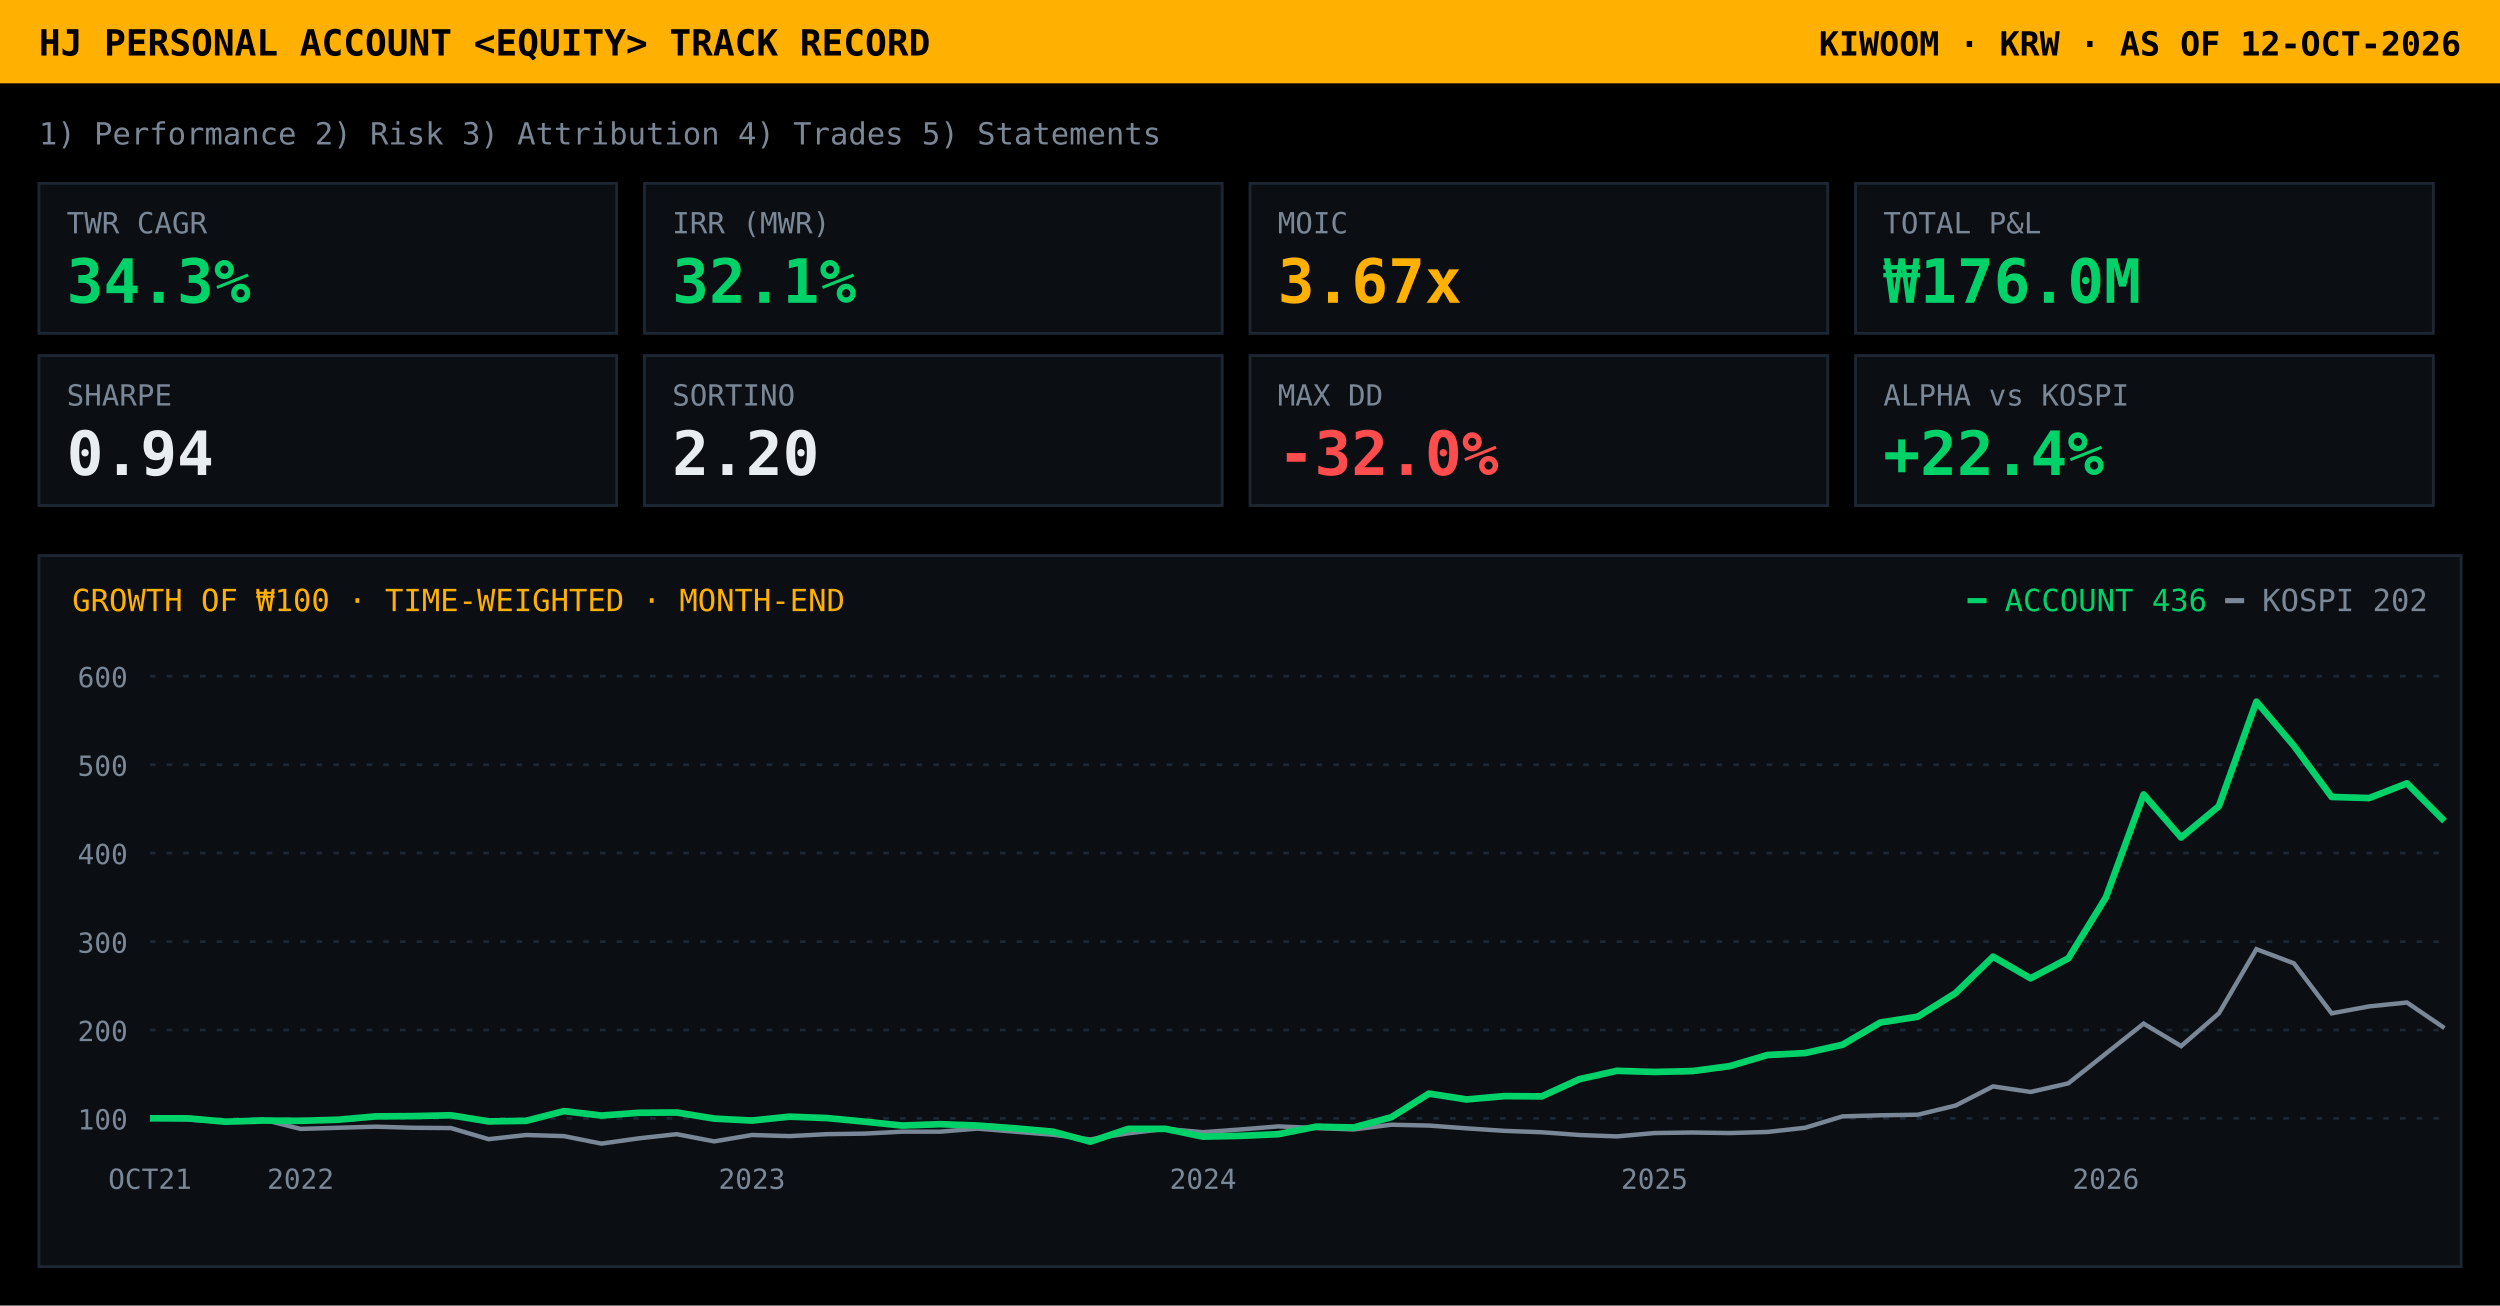
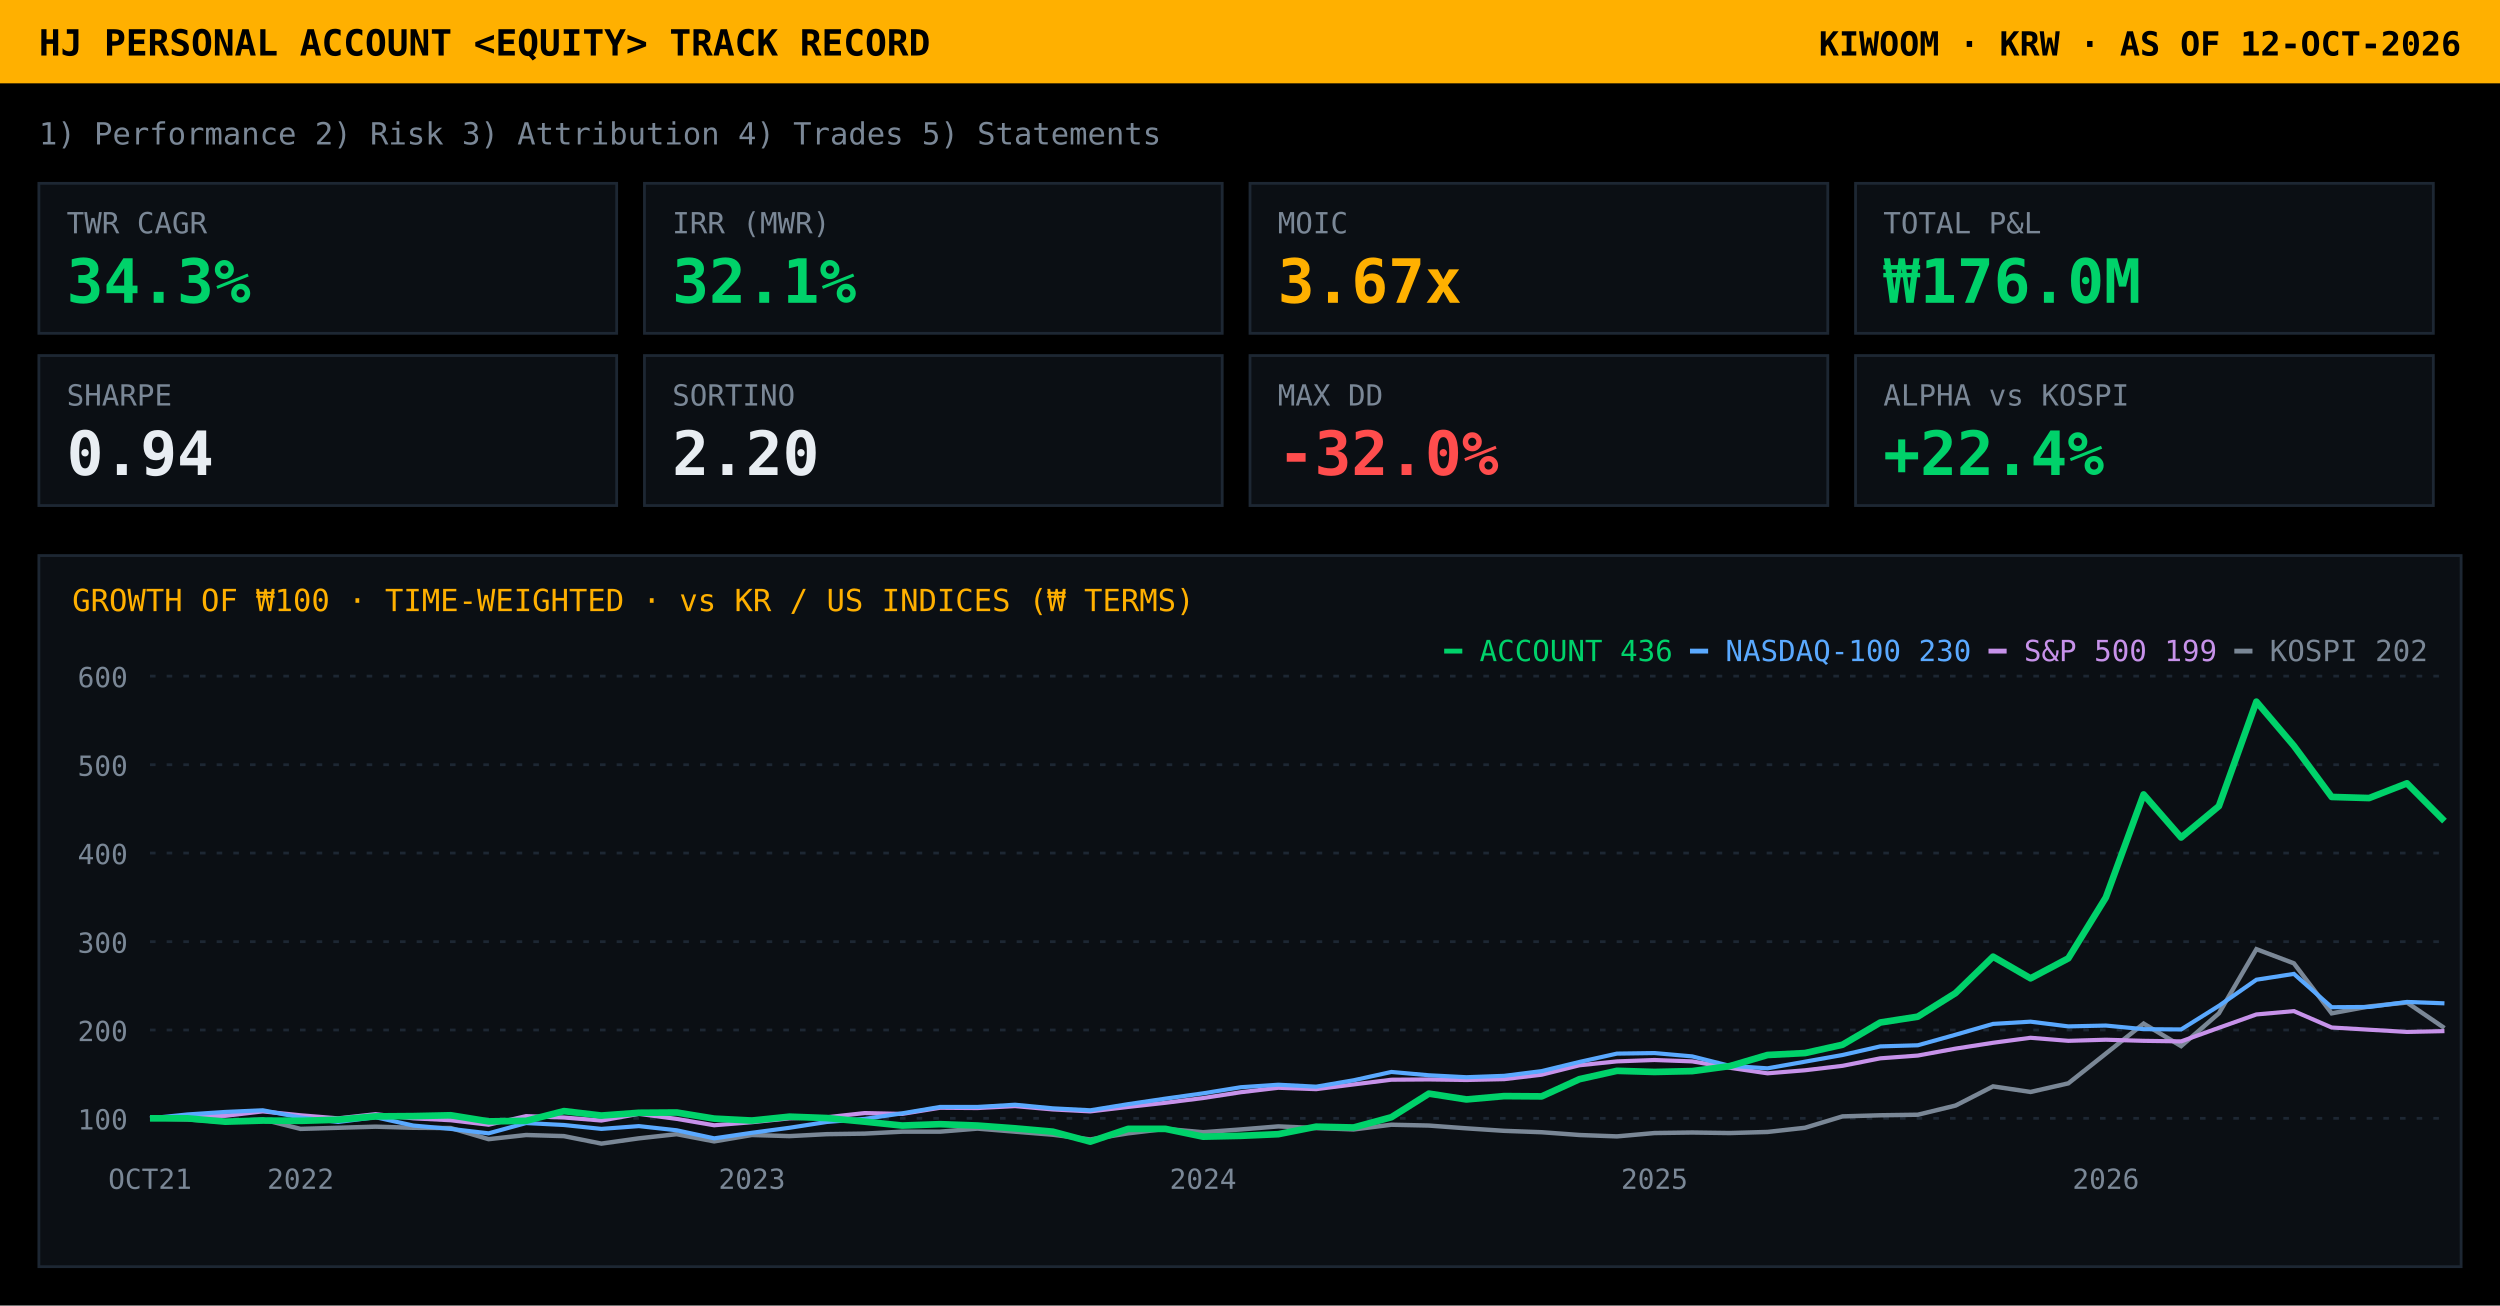
<svg xmlns="http://www.w3.org/2000/svg" viewBox="0 0 900 470" width="900" height="470" font-family="JetBrains Mono,Consolas,Menlo,monospace">
  <rect width="900" height="470" fill="#000000" />
  <rect width="900" height="30" fill="#ffb000" />
  <text x="14" y="20" font-size="13" font-weight="700" fill="#000">HJ PERSONAL ACCOUNT &lt;EQUITY&gt; TRACK RECORD</text>
  <text x="886" y="20" font-size="12" font-weight="700" fill="#000" text-anchor="end">KIWOOM · KRW · AS OF 12-OCT-2026</text>
  <text x="14" y="52" font-size="11" fill="#7a8796">1) Performance  2) Risk  3) Attribution  4) Trades  5) Statements</text>
  <rect x="14" y="66" width="208" height="54" fill="#0b0f14" stroke="#1d2733" />
  <text x="24" y="84" font-size="10.5" fill="#7a8796">TWR CAGR</text>
  <text x="24" y="109" font-size="22" font-weight="700" fill="#00d26a">34.3%</text>
  <rect x="232" y="66" width="208" height="54" fill="#0b0f14" stroke="#1d2733" />
  <text x="242" y="84" font-size="10.5" fill="#7a8796">IRR (MWR)</text>
  <text x="242" y="109" font-size="22" font-weight="700" fill="#00d26a">32.1%</text>
  <rect x="450" y="66" width="208" height="54" fill="#0b0f14" stroke="#1d2733" />
  <text x="460" y="84" font-size="10.5" fill="#7a8796">MOIC</text>
  <text x="460" y="109" font-size="22" font-weight="700" fill="#ffb000">3.67x</text>
  <rect x="668" y="66" width="208" height="54" fill="#0b0f14" stroke="#1d2733" />
  <text x="678" y="84" font-size="10.5" fill="#7a8796">TOTAL P&amp;L</text>
  <text x="678" y="109" font-size="22" font-weight="700" fill="#00d26a">₩176.0M</text>
  <rect x="14" y="128" width="208" height="54" fill="#0b0f14" stroke="#1d2733" />
  <text x="24" y="146" font-size="10.5" fill="#7a8796">SHARPE</text>
  <text x="24" y="171" font-size="22" font-weight="700" fill="#e8edf2">0.94</text>
  <rect x="232" y="128" width="208" height="54" fill="#0b0f14" stroke="#1d2733" />
  <text x="242" y="146" font-size="10.5" fill="#7a8796">SORTINO</text>
  <text x="242" y="171" font-size="22" font-weight="700" fill="#e8edf2">2.20</text>
  <rect x="450" y="128" width="208" height="54" fill="#0b0f14" stroke="#1d2733" />
  <text x="460" y="146" font-size="10.5" fill="#7a8796">MAX DD</text>
  <text x="460" y="171" font-size="22" font-weight="700" fill="#ff4d4d">-32.0%</text>
  <rect x="668" y="128" width="208" height="54" fill="#0b0f14" stroke="#1d2733" />
  <text x="678" y="146" font-size="10.5" fill="#7a8796">ALPHA vs KOSPI</text>
  <text x="678" y="171" font-size="22" font-weight="700" fill="#00d26a">+22.4%</text>
  <rect x="14" y="200" width="872" height="256" fill="#0b0f14" stroke="#1d2733" />
-   <text x="26" y="220" font-size="11" fill="#ffb000">GROWTH OF ₩100 · TIME-WEIGHTED · MONTH-END</text>
-   <text x="874" y="220" font-size="11" fill="#7a8796" text-anchor="end">
+   <text x="26" y="220" font-size="11" fill="#ffb000">GROWTH OF ₩100 · TIME-WEIGHTED · vs KR / US INDICES (₩ TERMS)</text>
+   <text x="874" y="238" font-size="10.5" fill="#7a8796" text-anchor="end">
    <tspan fill="#00d26a">━ ACCOUNT 436</tspan>
+     <tspan fill="#5aa9ff">━ NASDAQ-100 230</tspan>
+     <tspan fill="#c792ea">━ S&amp;P 500 199</tspan>
    <tspan fill="#7a8796">━ KOSPI 202</tspan>
  </text>
  <line x1="54" x2="880" y1="402.6" y2="402.6" stroke="#1d2733" stroke-dasharray="2 4" />
  <text x="46" y="406.6" font-size="10" fill="#7a8796" text-anchor="end">100</text>
  <line x1="54" x2="880" y1="370.8" y2="370.8" stroke="#1d2733" stroke-dasharray="2 4" />
  <text x="46" y="374.8" font-size="10" fill="#7a8796" text-anchor="end">200</text>
  <line x1="54" x2="880" y1="339.0" y2="339.0" stroke="#1d2733" stroke-dasharray="2 4" />
  <text x="46" y="343.0" font-size="10" fill="#7a8796" text-anchor="end">300</text>
  <line x1="54" x2="880" y1="307.1" y2="307.1" stroke="#1d2733" stroke-dasharray="2 4" />
  <text x="46" y="311.1" font-size="10" fill="#7a8796" text-anchor="end">400</text>
  <line x1="54" x2="880" y1="275.3" y2="275.3" stroke="#1d2733" stroke-dasharray="2 4" />
  <text x="46" y="279.3" font-size="10" fill="#7a8796" text-anchor="end">500</text>
  <line x1="54" x2="880" y1="243.4" y2="243.4" stroke="#1d2733" stroke-dasharray="2 4" />
  <text x="46" y="247.4" font-size="10" fill="#7a8796" text-anchor="end">600</text>
  <text x="54.0" y="428" font-size="10" fill="#7a8796" text-anchor="middle">OCT21</text>
  <text x="108.2" y="428" font-size="10" fill="#7a8796" text-anchor="middle">2022</text>
  <text x="270.7" y="428" font-size="10" fill="#7a8796" text-anchor="middle">2023</text>
  <text x="433.1" y="428" font-size="10" fill="#7a8796" text-anchor="middle">2024</text>
  <text x="595.6" y="428" font-size="10" fill="#7a8796" text-anchor="middle">2025</text>
  <text x="758.1" y="428" font-size="10" fill="#7a8796" text-anchor="middle">2026</text>
  <polyline points="54.0,402.6 67.5,403.0 81.1,403.9 94.6,403.0 108.2,406.4 121.7,406.0 135.2,405.6 148.8,406.0 162.3,406.1 175.9,410.1 189.4,408.6 203.0,409.0 216.5,411.7 230.0,409.8 243.6,408.3 257.1,410.9 270.7,408.6 284.2,409.0 297.7,408.3 311.3,408.1 324.8,407.4 338.4,407.4 351.9,406.3 365.4,407.4 379.0,408.5 392.5,410.2 406.1,408.0 419.6,406.4 433.1,407.6 446.7,406.6 460.2,405.5 473.8,406.1 487.3,406.6 500.9,404.9 514.4,405.2 527.9,406.2 541.5,407.1 555.0,407.6 568.6,408.6 582.1,409.1 595.6,407.9 609.2,407.7 622.7,407.9 636.3,407.5 649.8,406.0 663.3,401.9 676.9,401.5 690.4,401.3 704.0,398.0 717.5,391.1 731.0,393.1 744.6,390.0 758.1,379.3 771.7,368.5 785.2,376.6 798.8,364.8 812.3,341.7 825.8,346.8 839.4,364.8 852.9,362.3 866.5,360.9 880.0,370.1" fill="none" stroke="#7a8796" stroke-width="1.6" />
+   <polyline points="54.0,402.6 67.5,401.7 81.1,401.7 94.6,400.1 108.2,401.5 121.7,402.6 135.2,401.1 148.8,402.6 162.3,403.3 175.9,404.9 189.4,401.8 203.0,402.3 216.5,403.4 230.0,401.0 243.6,402.8 257.1,405.1 270.7,404.0 284.2,402.6 297.7,402.2 311.3,400.7 324.8,401.0 338.4,398.8 351.9,398.9 365.4,398.2 379.0,399.4 392.5,400.1 406.1,398.5 419.6,397.0 433.1,395.3 446.7,393.2 460.2,391.6 473.8,392.1 487.3,390.4 500.9,388.7 514.4,388.6 527.9,388.8 541.5,388.5 555.0,386.9 568.6,383.5 582.1,382.1 595.6,381.6 609.2,382.1 622.7,384.4 636.3,386.4 649.8,385.3 663.3,383.7 676.9,381.0 690.4,380.0 704.0,377.5 717.5,375.4 731.0,373.6 744.6,374.7 758.1,374.3 771.7,374.7 785.2,374.9 798.8,370.0 812.3,365.2 825.8,364.0 839.4,369.9 852.9,370.7 866.5,371.5 880.0,371.2" fill="none" stroke="#c792ea" stroke-width="1.5" />
+   <polyline points="54.0,402.6 67.5,401.2 81.1,400.3 94.6,399.7 108.2,402.3 121.7,403.9 135.2,402.2 148.8,405.2 162.3,406.4 175.9,408.0 189.4,404.3 203.0,405.0 216.5,406.4 230.0,405.4 243.6,406.9 257.1,409.8 270.7,407.8 284.2,406.0 297.7,403.9 311.3,402.8 324.8,400.8 338.4,398.5 351.9,398.5 365.4,397.7 379.0,399.0 392.5,399.7 406.1,397.5 419.6,395.5 433.1,393.6 446.7,391.4 460.2,390.5 473.8,391.2 487.3,388.9 500.9,385.9 514.4,387.1 527.9,387.8 541.5,387.3 555.0,385.6 568.6,382.3 582.1,379.3 595.6,379.1 609.2,380.3 622.7,383.7 636.3,384.6 649.8,382.2 663.3,379.8 676.9,376.7 690.4,376.3 704.0,372.5 717.5,368.6 731.0,367.8 744.6,369.5 758.1,369.2 771.7,370.5 785.2,370.6 798.8,362.1 812.3,352.7 825.8,350.6 839.4,362.6 852.9,362.5 866.5,360.7 880.0,361.2" fill="none" stroke="#5aa9ff" stroke-width="1.5" />
  <polyline points="54.0,402.6 67.5,402.6 81.1,403.8 94.6,403.4 108.2,403.5 121.7,403.1 135.2,401.9 148.8,401.8 162.3,401.5 175.9,403.7 189.4,403.5 203.0,400.0 216.5,401.6 230.0,400.6 243.6,400.5 257.1,402.7 270.7,403.4 284.2,402.0 297.7,402.5 311.3,403.8 324.8,405.2 338.4,404.7 351.9,405.2 365.4,406.2 379.0,407.4 392.5,411.0 406.1,406.4 419.6,406.4 433.1,409.2 446.7,408.9 460.2,408.3 473.8,405.6 487.3,405.9 500.9,402.2 514.4,393.7 527.9,395.8 541.5,394.6 555.0,394.7 568.6,388.5 582.1,385.5 595.6,385.9 609.2,385.6 622.7,383.8 636.3,379.8 649.8,379.1 663.3,376.1 676.9,368.1 690.4,366.0 704.0,357.5 717.5,344.4 731.0,352.2 744.6,345.0 758.1,323.1 771.7,286.0 785.2,301.5 798.8,290.2 812.3,252.6 825.8,268.5 839.4,286.9 852.9,287.3 866.5,282.0 880.0,295.6" fill="none" stroke="#00d26a" stroke-width="2.4" stroke-linejoin="round" />
</svg>
